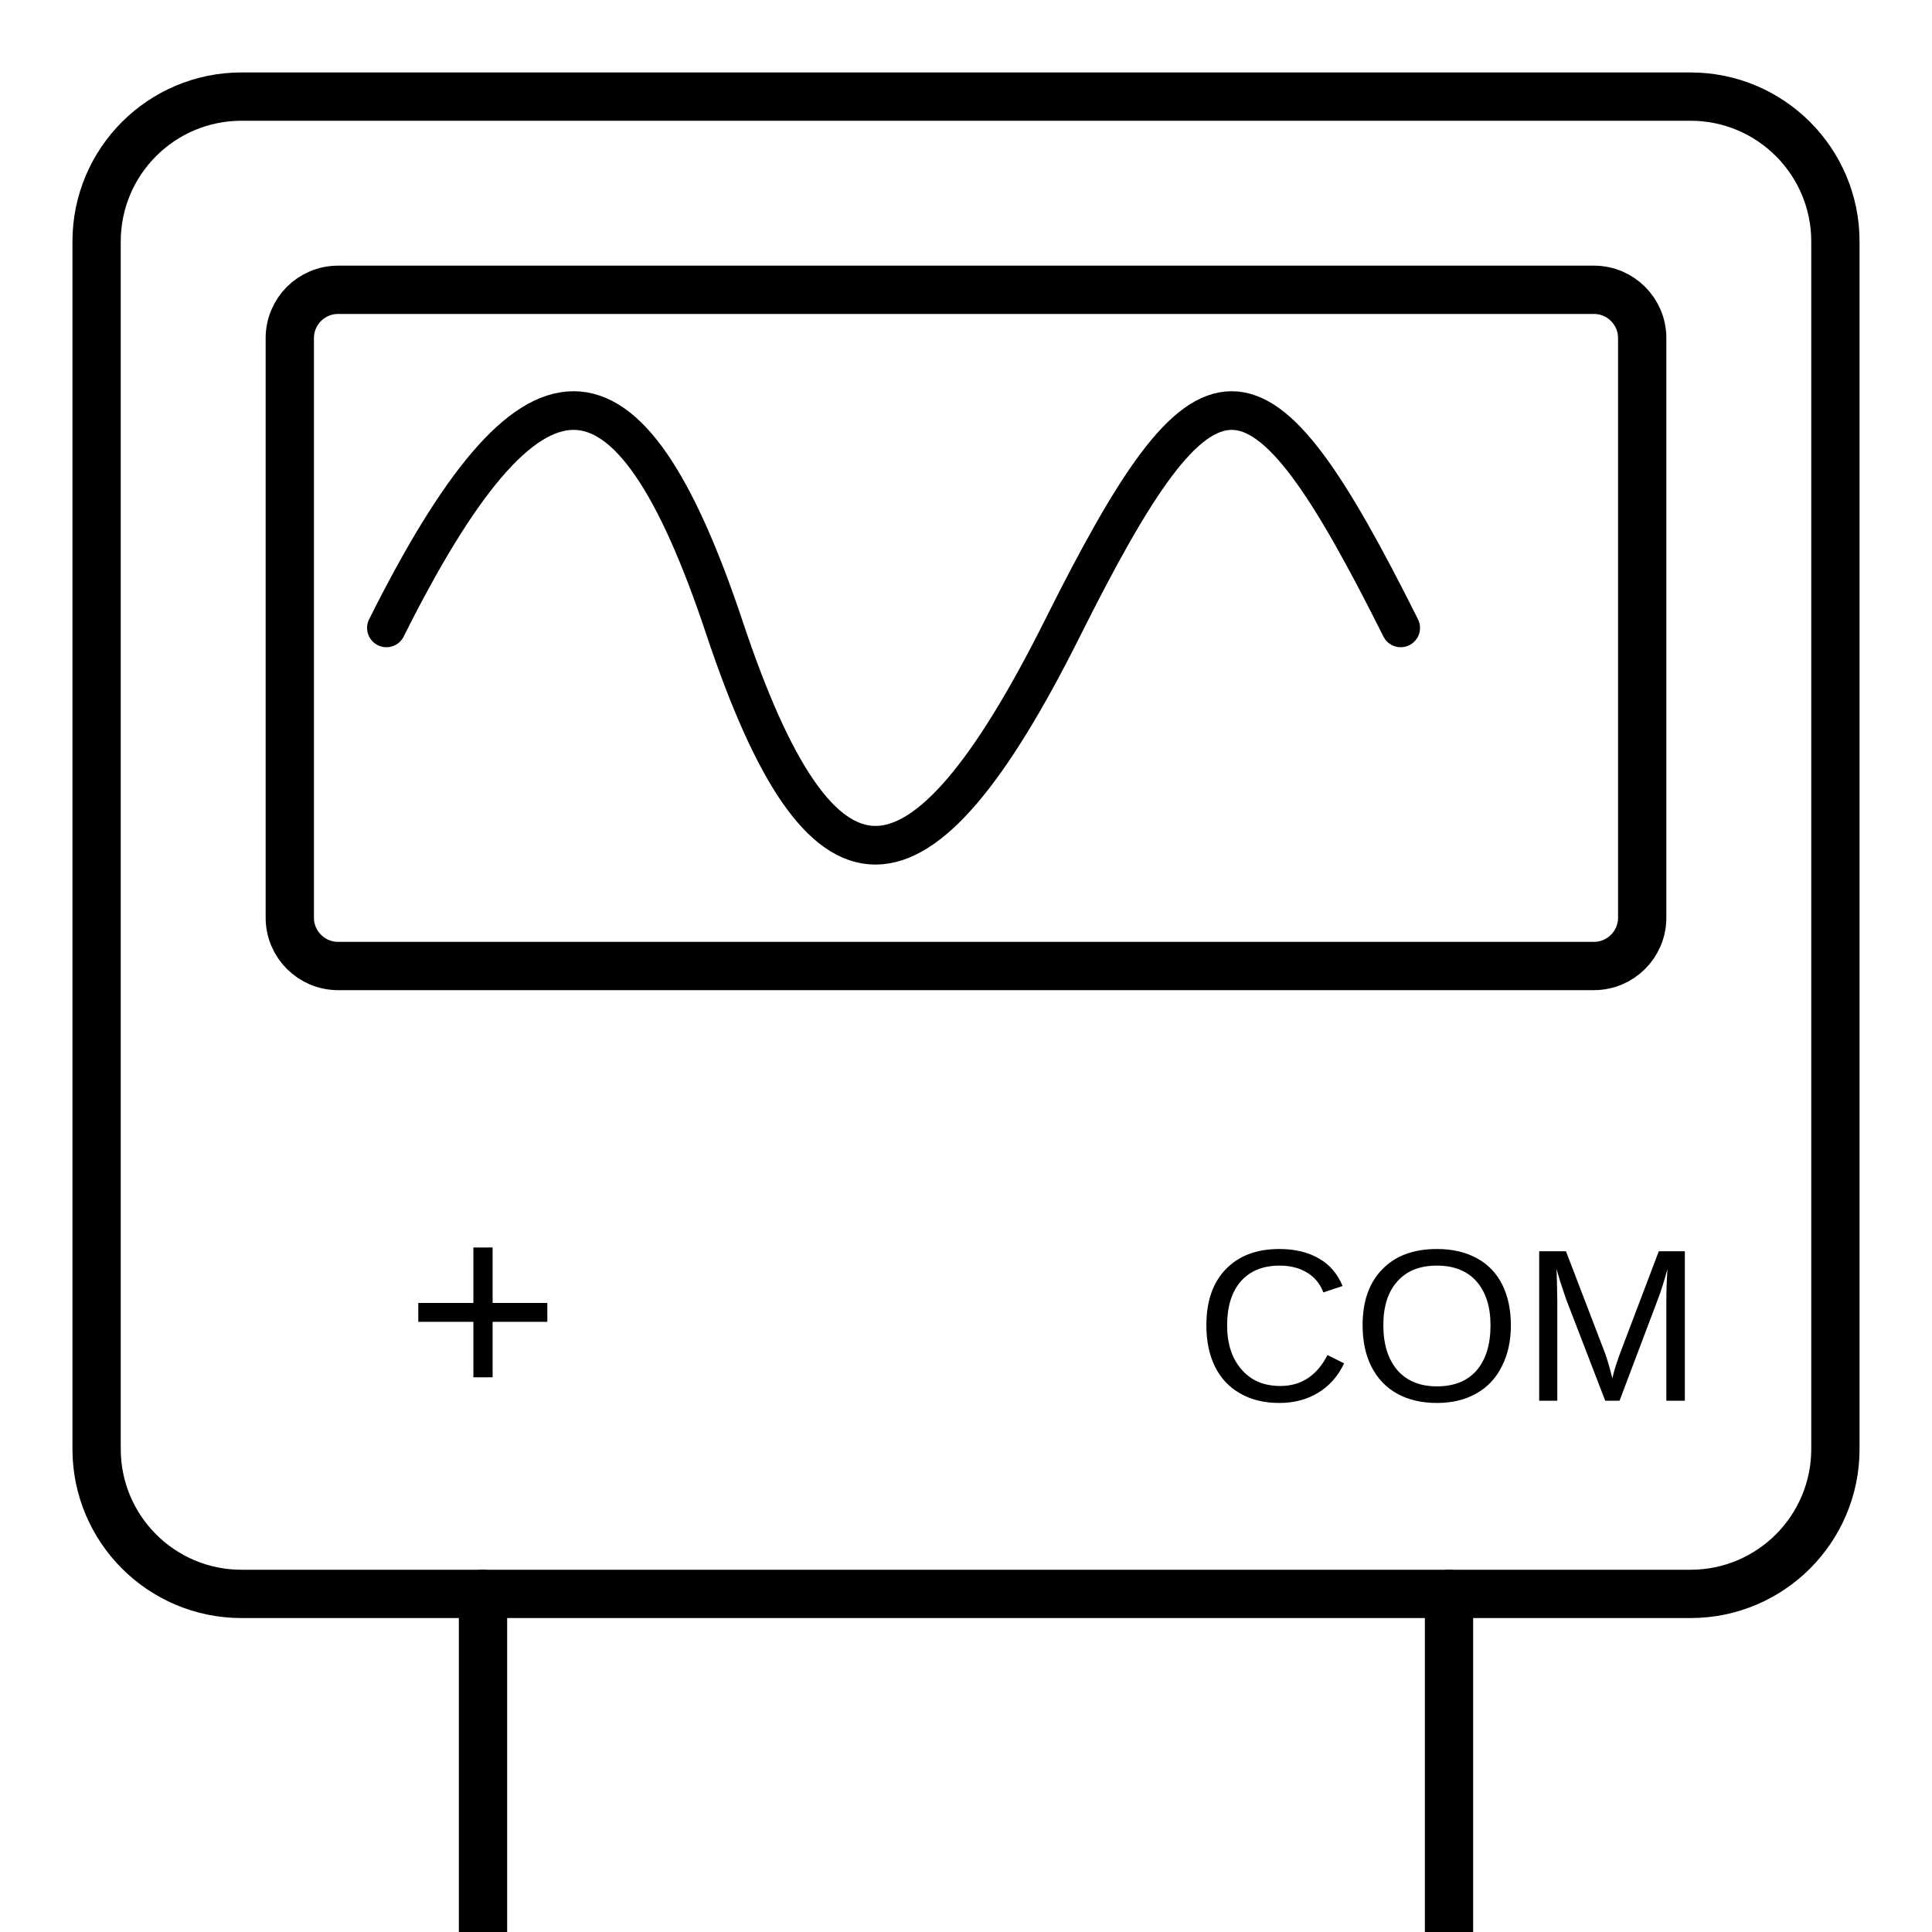
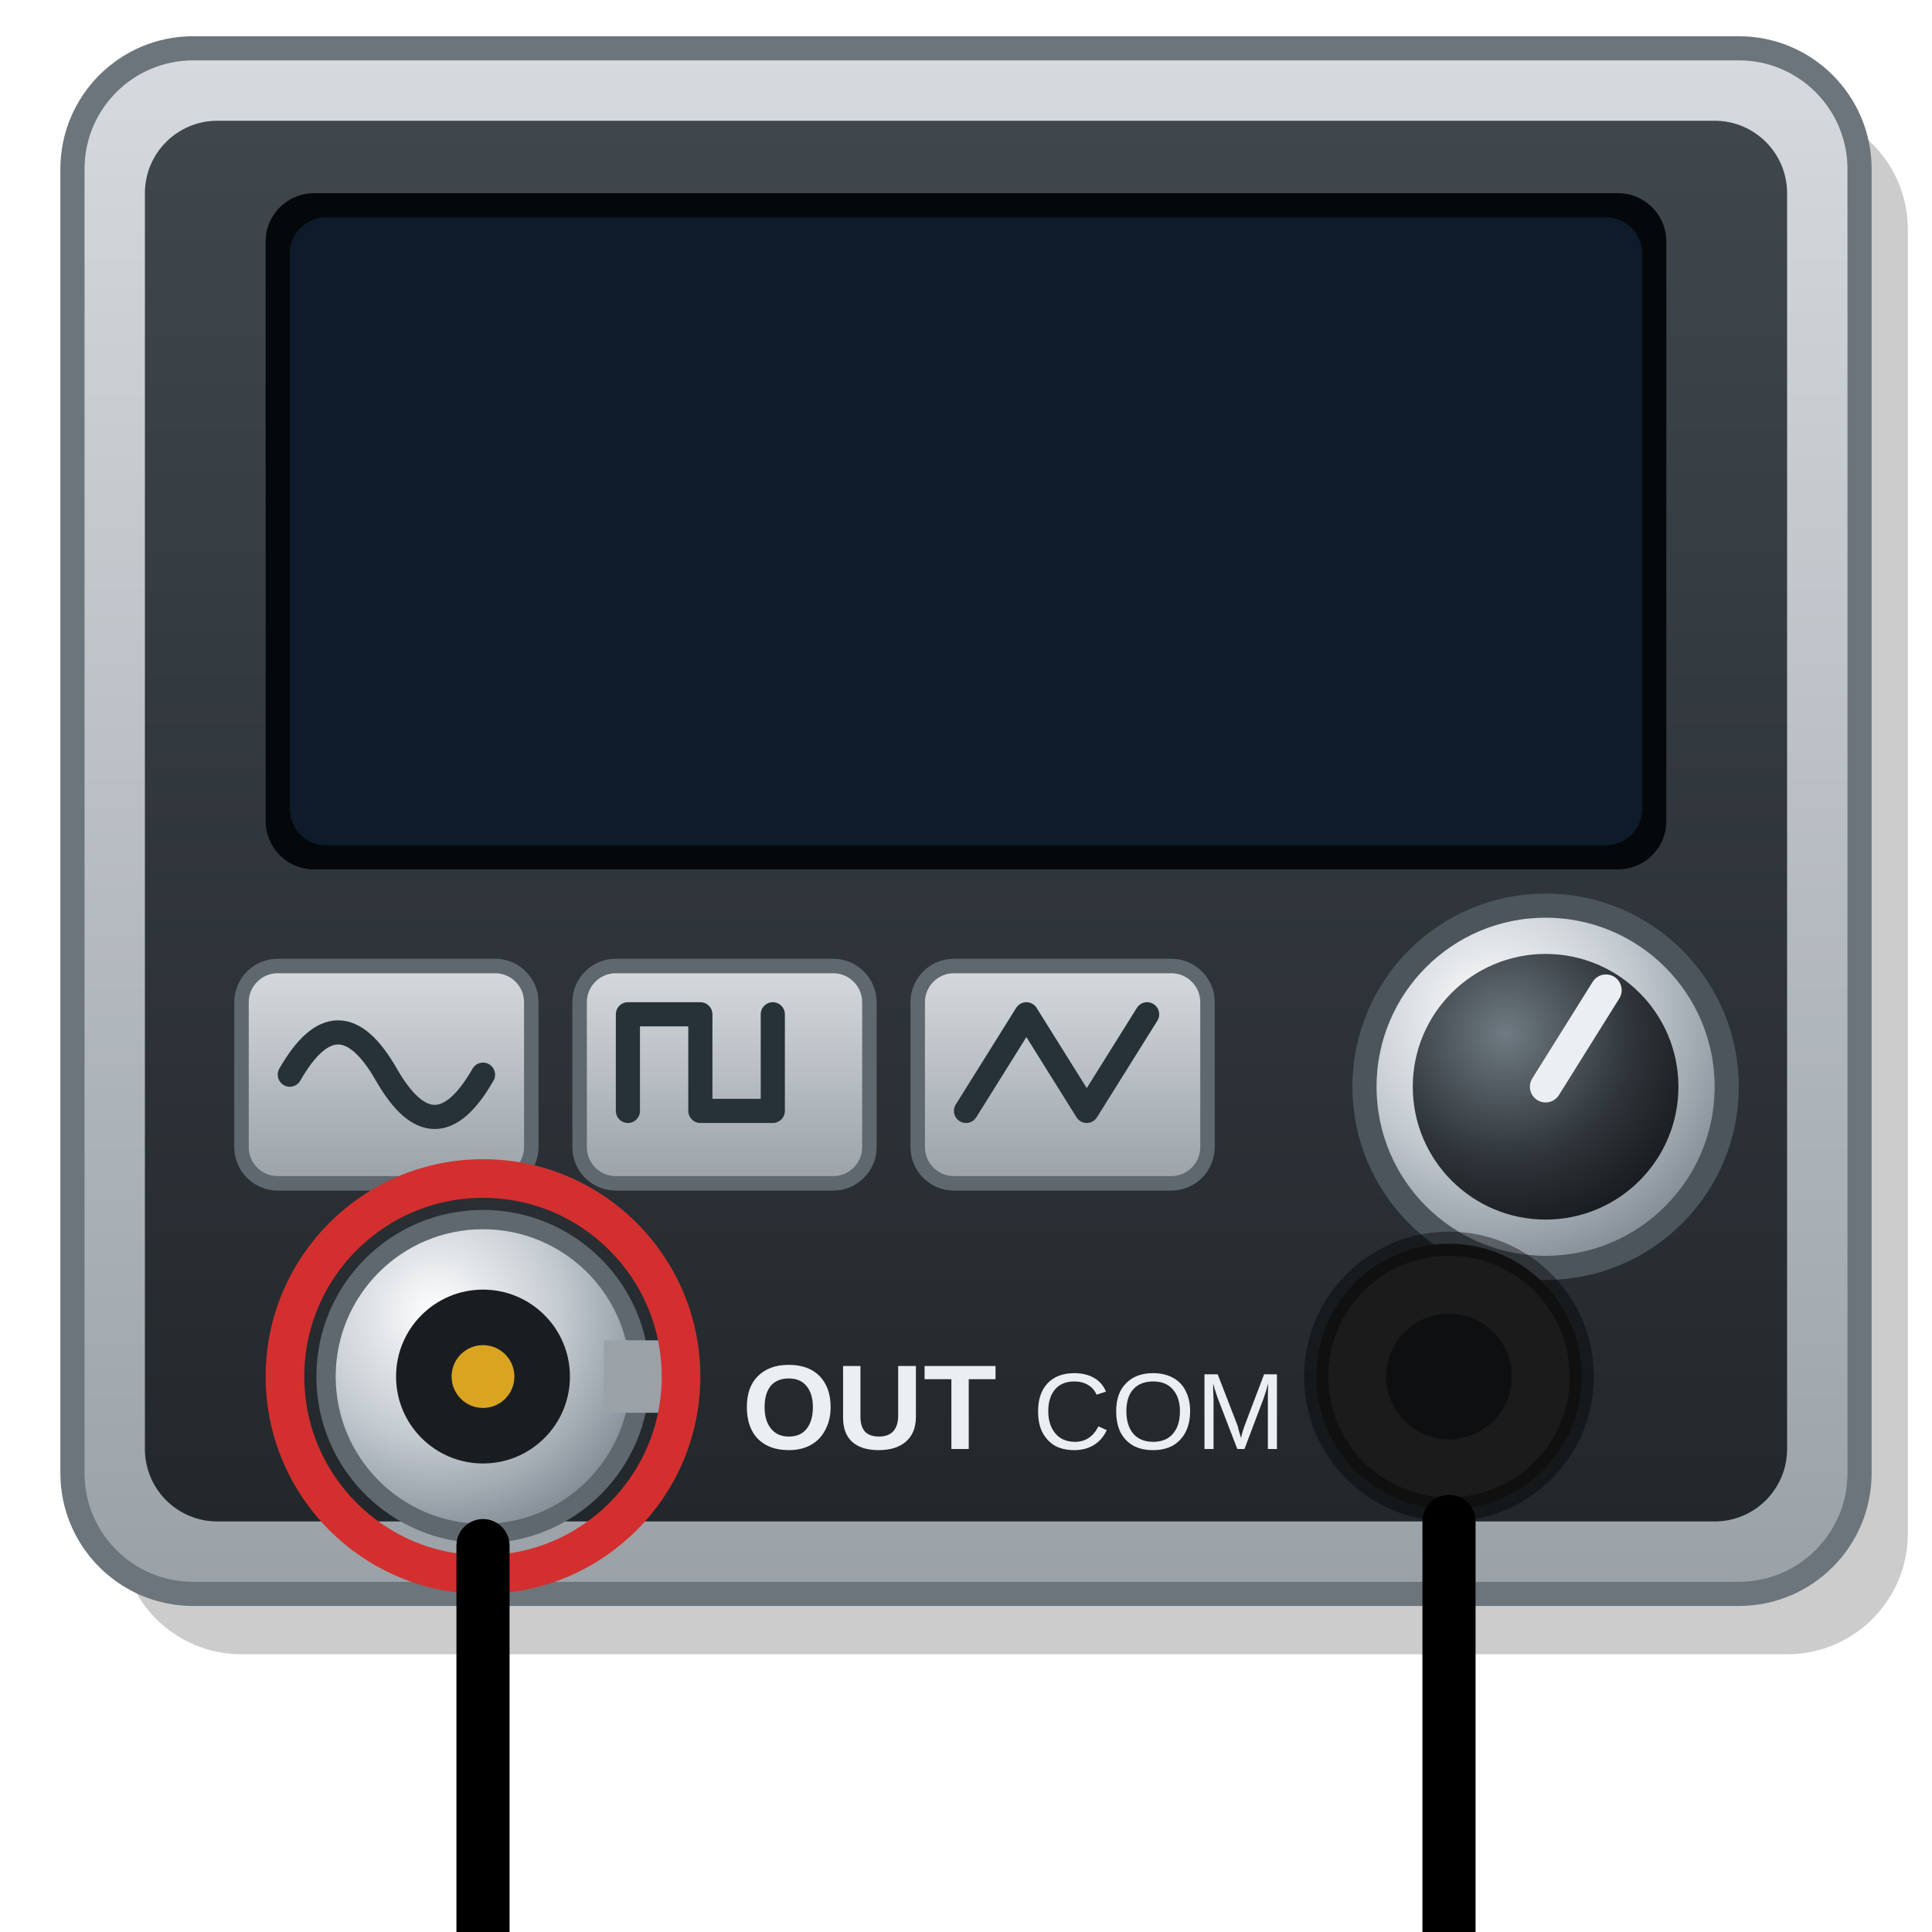
- <svg xmlns="http://www.w3.org/2000/svg" width="80" height="80" viewBox="0 0 80 80" fill="none" stroke="currentColor" stroke-width="2" stroke-linecap="round" stroke-linejoin="round">
-   <rect x="4" y="4" width="72" height="62" rx="6" />
-   <rect x="12" y="12" width="56" height="28" rx="2" />
-   <path d="M16 26C22 14 26 14 30 26S38 38 44 26S52 14 58 26" stroke-width="1.6" />
-   <path d="M20 66V80M60 66V80" />
-   <text x="20" y="58" font-size="11" text-anchor="middle" fill="currentColor" stroke="none" font-family="Segoe UI, Arial, sans-serif">+</text>
-   <text x="60" y="58" font-size="9" text-anchor="middle" fill="currentColor" stroke="none" font-family="Segoe UI, Arial, sans-serif">COM</text>
+ <svg xmlns="http://www.w3.org/2000/svg" width="80" height="80" viewBox="0 0 80 80">
+   <defs>
+     <linearGradient id="giallo" x1="0" y1="0" x2="1" y2="1">
+       <stop offset="0" stop-color="#ffd54f" />
+       <stop offset="1" stop-color="#e0a100" />
+     </linearGradient>
+     <linearGradient id="grigio" x1="0" y1="0" x2="0" y2="1">
+       <stop offset="0" stop-color="#d6dade" />
+       <stop offset="1" stop-color="#9aa2a8" />
+     </linearGradient>
+     <linearGradient id="scuro" x1="0" y1="0" x2="0" y2="1">
+       <stop offset="0" stop-color="#3f474d" />
+       <stop offset="1" stop-color="#22272b" />
+     </linearGradient>
+     <radialGradient id="manopola" cx="0.35" cy="0.3" r="0.8">
+       <stop offset="0" stop-color="#6f7a82" />
+       <stop offset="0.6" stop-color="#2e3439" />
+       <stop offset="1" stop-color="#15181b" />
+     </radialGradient>
+     <radialGradient id="cromo" cx="0.35" cy="0.3" r="0.8">
+       <stop offset="0" stop-color="#ffffff" />
+       <stop offset="0.5" stop-color="#c3cad0" />
+       <stop offset="1" stop-color="#76808a" />
+     </radialGradient>
+     <linearGradient id="lcd" x1="0" y1="0" x2="0" y2="1">
+       <stop offset="0" stop-color="#c3d3ae" />
+       <stop offset="1" stop-color="#a6b892" />
+     </linearGradient>
+   </defs>
+   <rect x="5" y="4.5" width="74" height="64" rx="5" fill="#000" opacity="0.2" />
+   <rect x="3" y="2" width="74" height="64" rx="5" fill="url(#grigio)" stroke="#6c757b" />
+   <rect x="6" y="5" width="68" height="58" rx="3" fill="url(#scuro)" />
+   <rect x="11" y="8" width="58" height="28" rx="2" fill="#05080b" />
+   <rect x="12" y="9" width="56" height="26" rx="1.5" fill="#0d1b2a" />
+   <rect x="10" y="40" width="12" height="9" rx="1.5" fill="url(#grigio)" stroke="#5f686e" stroke-width="0.6" />
+   <path d="M12 44.5Q14 41 16 44.5T20 44.5" fill="none" stroke="#263238" stroke-width="1" stroke-linecap="round" stroke-linejoin="round" />
+   <rect x="24" y="40" width="12" height="9" rx="1.5" fill="url(#grigio)" stroke="#5f686e" stroke-width="0.6" />
+   <path d="M26 46V42H29V46H32V42" fill="none" stroke="#263238" stroke-width="1" stroke-linecap="round" stroke-linejoin="round" />
+   <rect x="38" y="40" width="12" height="9" rx="1.5" fill="url(#grigio)" stroke="#5f686e" stroke-width="0.6" />
+   <path d="M40 46L42.5 42L45 46L47.5 42" fill="none" stroke="#263238" stroke-width="1" stroke-linecap="round" stroke-linejoin="round" />
+   <circle cx="64" cy="45" r="7.5" fill="url(#cromo)" stroke="#4c555c" />
+   <circle cx="64" cy="45" r="5.5" fill="url(#manopola)" />
+   <path d="M64 45L66.5 41" stroke="#eceff1" stroke-width="1.3" stroke-linecap="round" />
+   <circle cx="20" cy="57" r="6.5" fill="url(#cromo)" stroke="#5f686e" stroke-width="0.8" />
+   <circle cx="20" cy="57" r="3.6" fill="#1a1d20" />
+   <circle cx="20" cy="57" r="1.3" fill="#d9a520" />
+   <rect x="25" y="55.5" width="3" height="3" fill="#9aa2a8" />
+   <circle cx="20" cy="57" r="8.2" fill="none" stroke="#d32f2f" stroke-width="1.6" />
+   <circle cx="60" cy="57" r="5.5" fill="#1b1b1b" stroke="#000" stroke-opacity="0.4" />
+   <circle cx="60" cy="57" r="2.6" fill="#0d0f11" />
+   <text x="36" y="60" font-size="5" text-anchor="middle" fill="#eceff1" font-family="Segoe UI, Arial, sans-serif" font-weight="bold">OUT</text>
+   <text x="48" y="60" font-size="4.5" text-anchor="middle" fill="#eceff1" font-family="Segoe UI, Arial, sans-serif">COM</text>
+   <path d="M20 64V80" stroke="currentColor" stroke-width="2.2" stroke-linecap="round" />
+   <path d="M60 63V80" stroke="currentColor" stroke-width="2.2" stroke-linecap="round" />
</svg>
